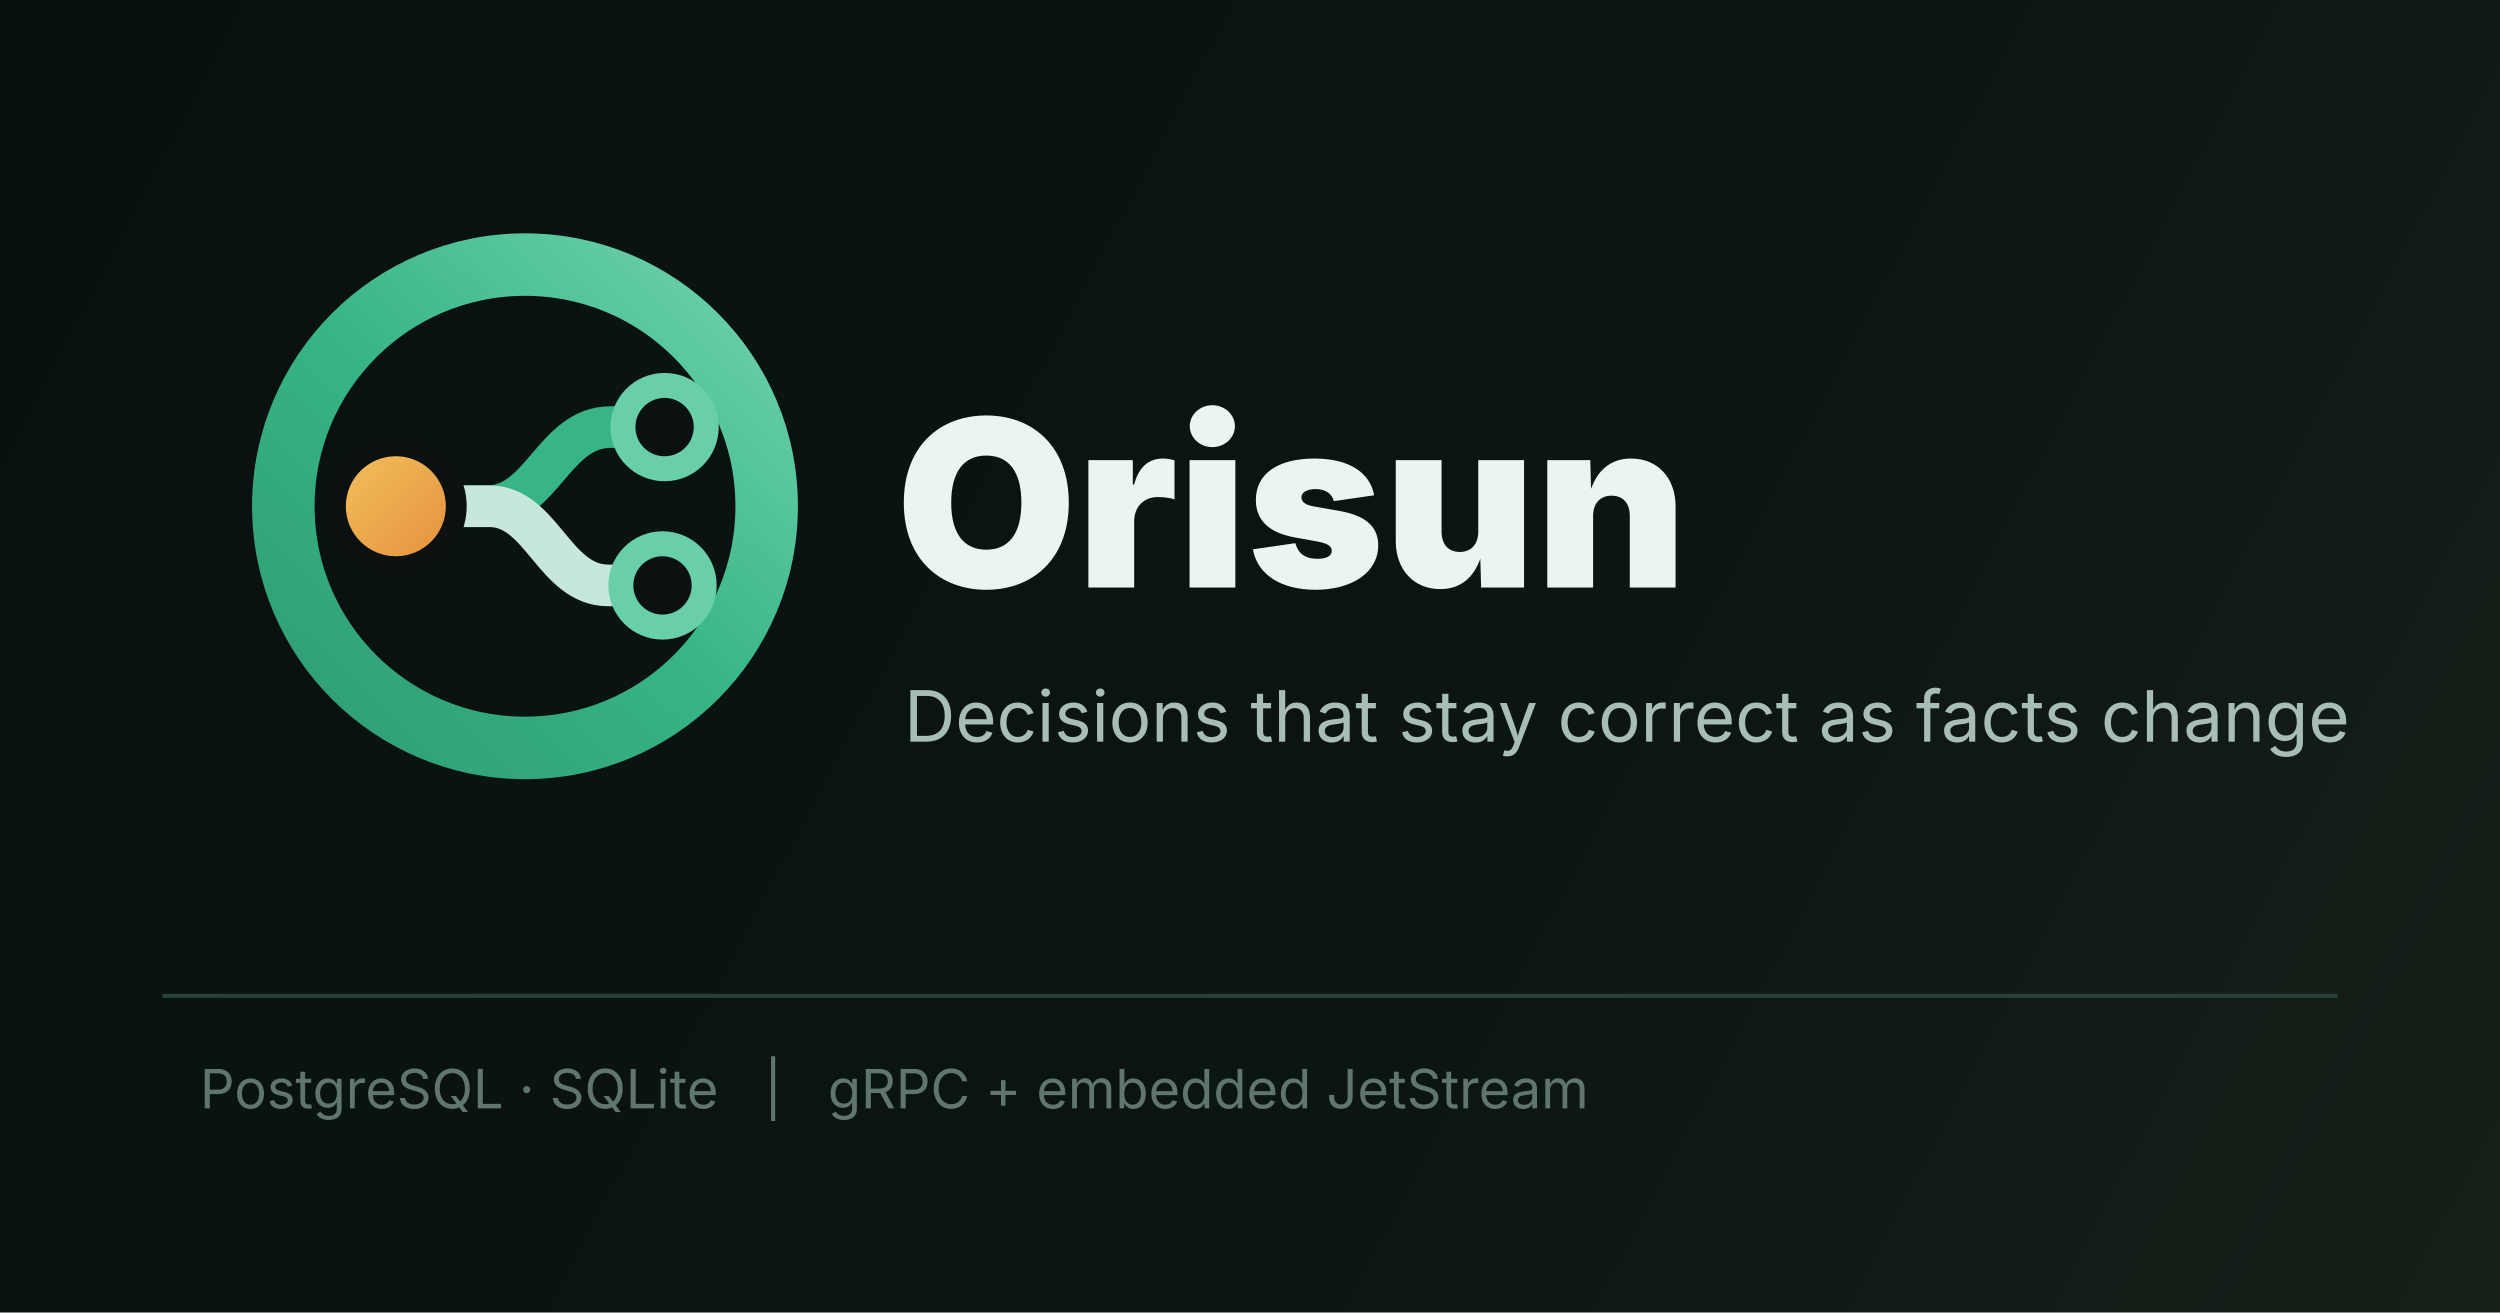
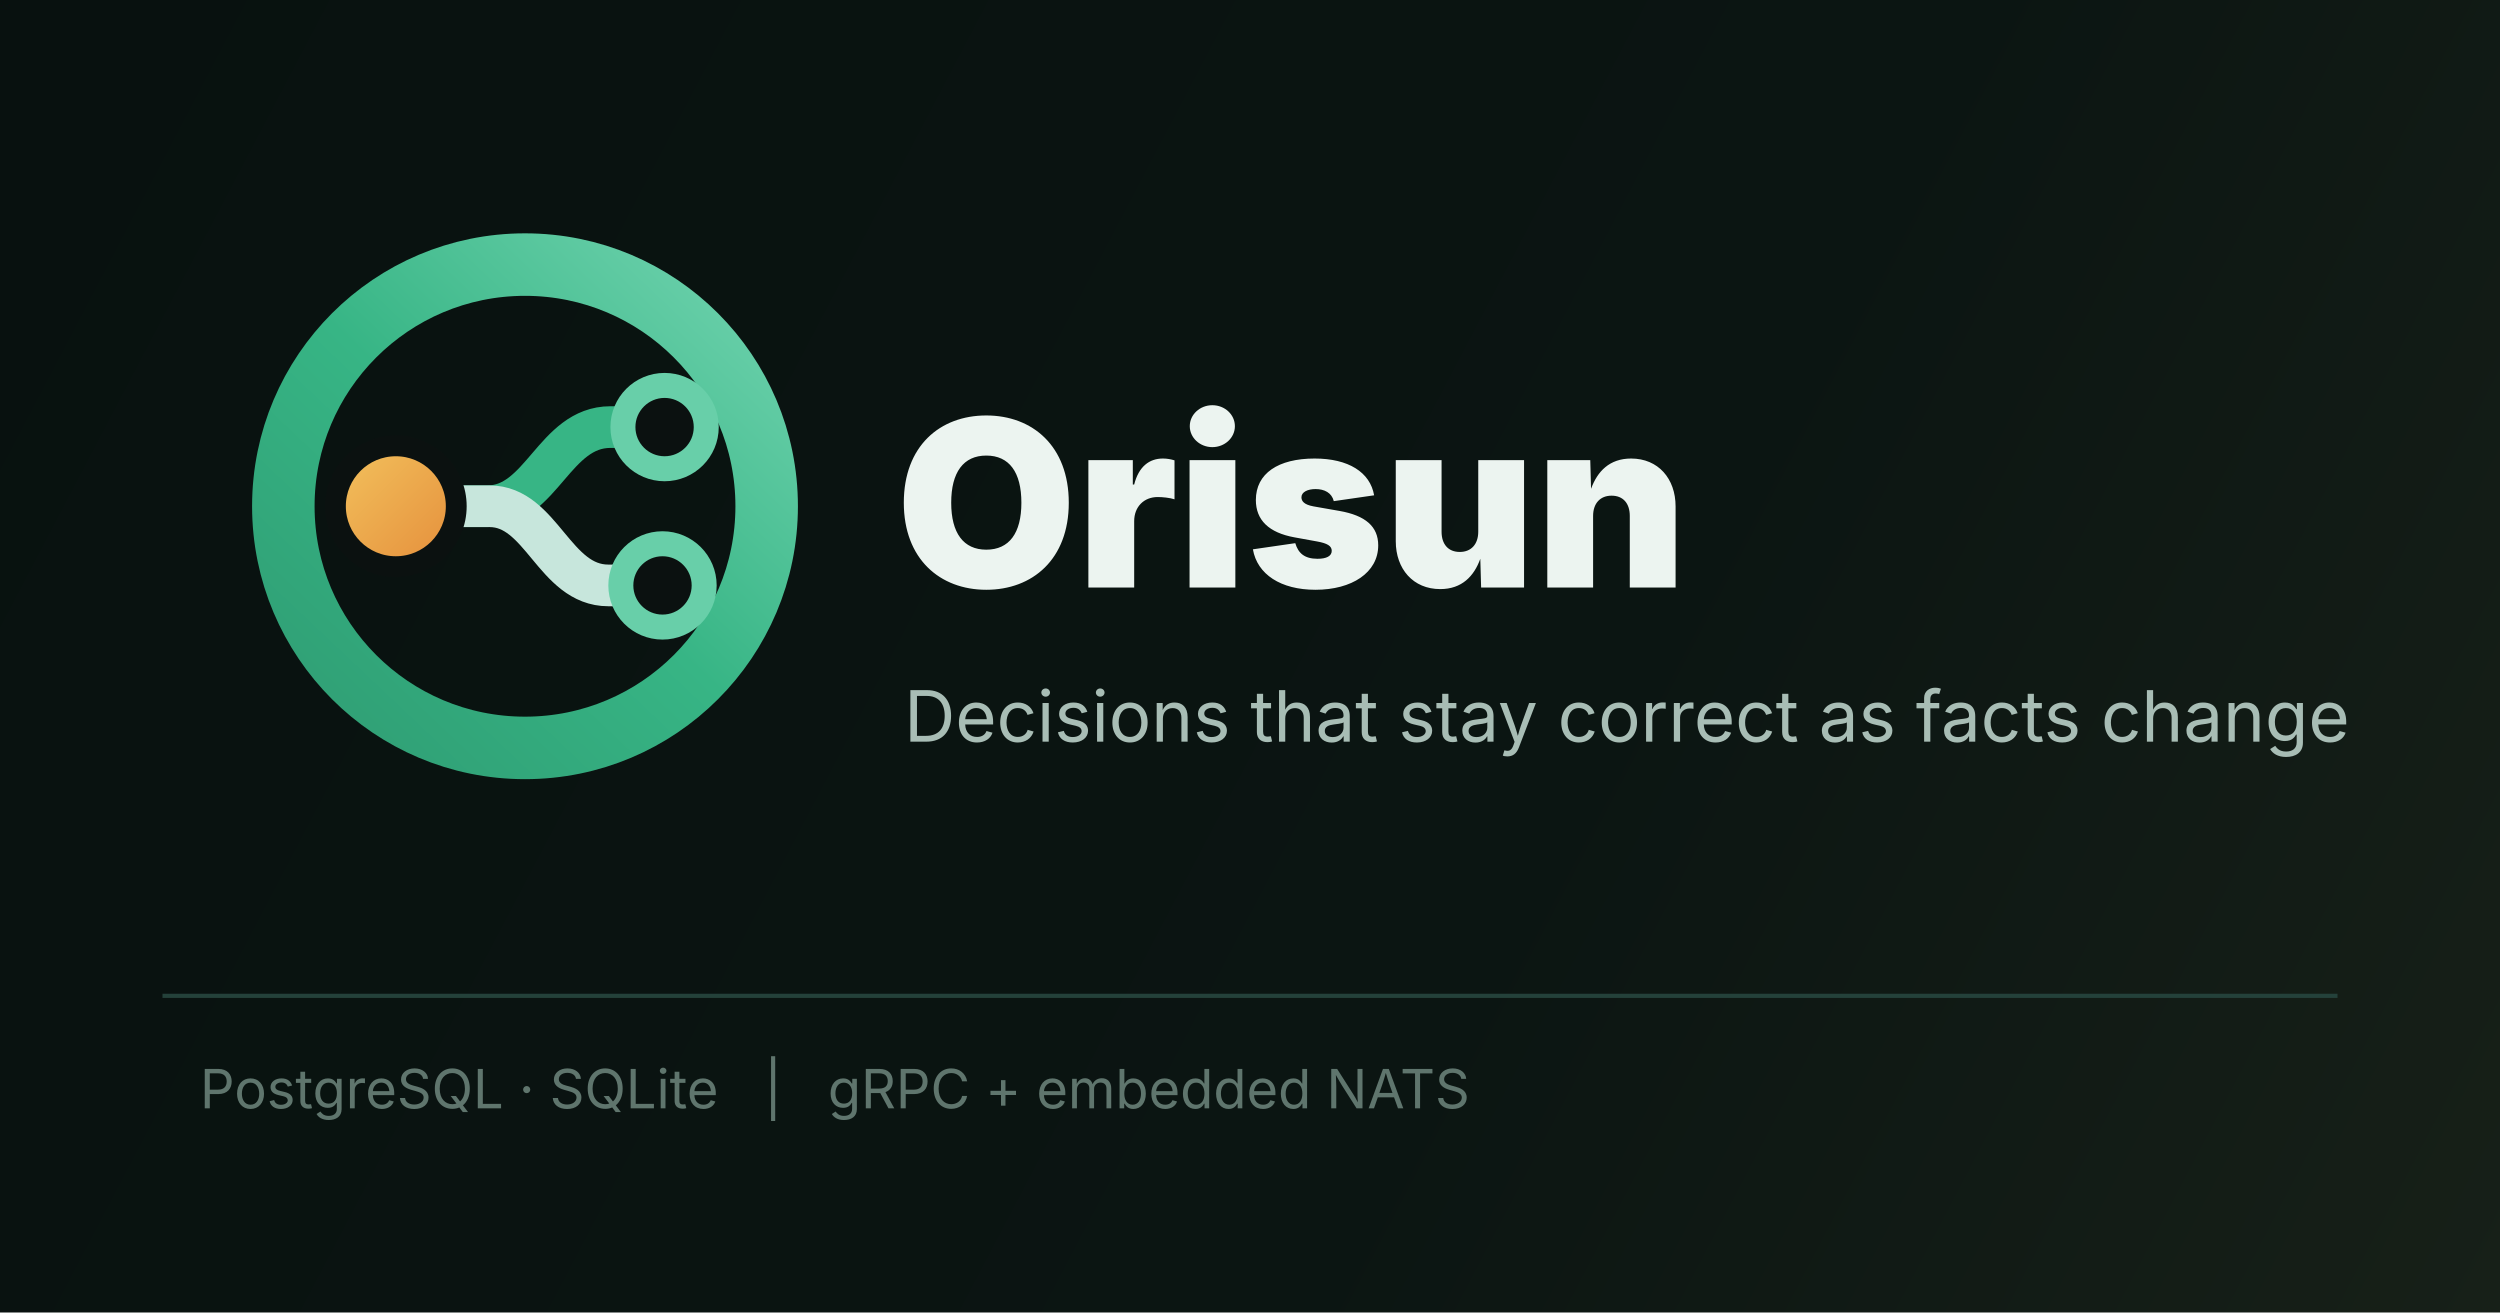
<svg xmlns="http://www.w3.org/2000/svg" width="1200" height="630" viewBox="0 0 1200 630" fill="none">
  <defs>
    <linearGradient id="bg" x1="0" y1="0" x2="1200" y2="630" gradientUnits="userSpaceOnUse">
      <stop stop-color="#08110F" />
      <stop offset="0.62" stop-color="#0B1512" />
      <stop offset="1" stop-color="#172018" />
    </linearGradient>
    <linearGradient id="ring" x1="138" y1="385" x2="360" y2="150" gradientUnits="userSpaceOnUse">
      <stop stop-color="#2E9A71" />
      <stop offset="0.56" stop-color="#37B585" />
      <stop offset="1" stop-color="#68CFA9" />
    </linearGradient>
    <linearGradient id="source" x1="160" y1="215" x2="220" y2="275" gradientUnits="userSpaceOnUse">
      <stop stop-color="#F3C35E" />
      <stop offset="1" stop-color="#E48B39" />
    </linearGradient>
  </defs>
  <rect width="1200" height="630" fill="url(#bg)" />
  <path d="M78 478H1122" stroke="#24413A" stroke-width="2" />
  <circle cx="252" cy="243" r="116" stroke="url(#ring)" stroke-width="30" />
  <path d="M190 243H234C260 243 266 205 293 205H319" stroke="#37B585" stroke-width="20" stroke-linecap="round" stroke-linejoin="round" />
  <path d="M190 243H235C260 243 266 281 292 281H318" stroke="#C7E6DC" stroke-width="20" stroke-linecap="round" stroke-linejoin="round" />
  <circle cx="190" cy="243" r="29" fill="url(#source)" stroke="#0B1110" stroke-width="10" />
  <circle cx="319" cy="205" r="20" fill="#0B1110" stroke="#68CFA9" stroke-width="12" />
  <circle cx="318" cy="281" r="20" fill="#0B1110" stroke="#68CFA9" stroke-width="12" />
  <text x="430" y="282" fill="#ECF4F0" font-family="Inter, Helvetica, Arial, sans-serif" font-size="112" font-weight="850">Orisun</text>
  <text x="434" y="356" fill="#A8BDB5" font-family="Inter, Helvetica, Arial, sans-serif" font-size="34">Decisions that stay correct as facts change</text>
-   <text x="96" y="532" fill="#5F756D" font-family="Inter, Helvetica, Arial, sans-serif" font-size="26">PostgreSQL · SQLite   |   gRPC + embedded JetStream</text>
+   <text x="96" y="532" fill="#5F756D" font-family="Inter, Helvetica, Arial, sans-serif" font-size="26">PostgreSQL · SQLite   |   gRPC + embedded NATS</text>
</svg>
